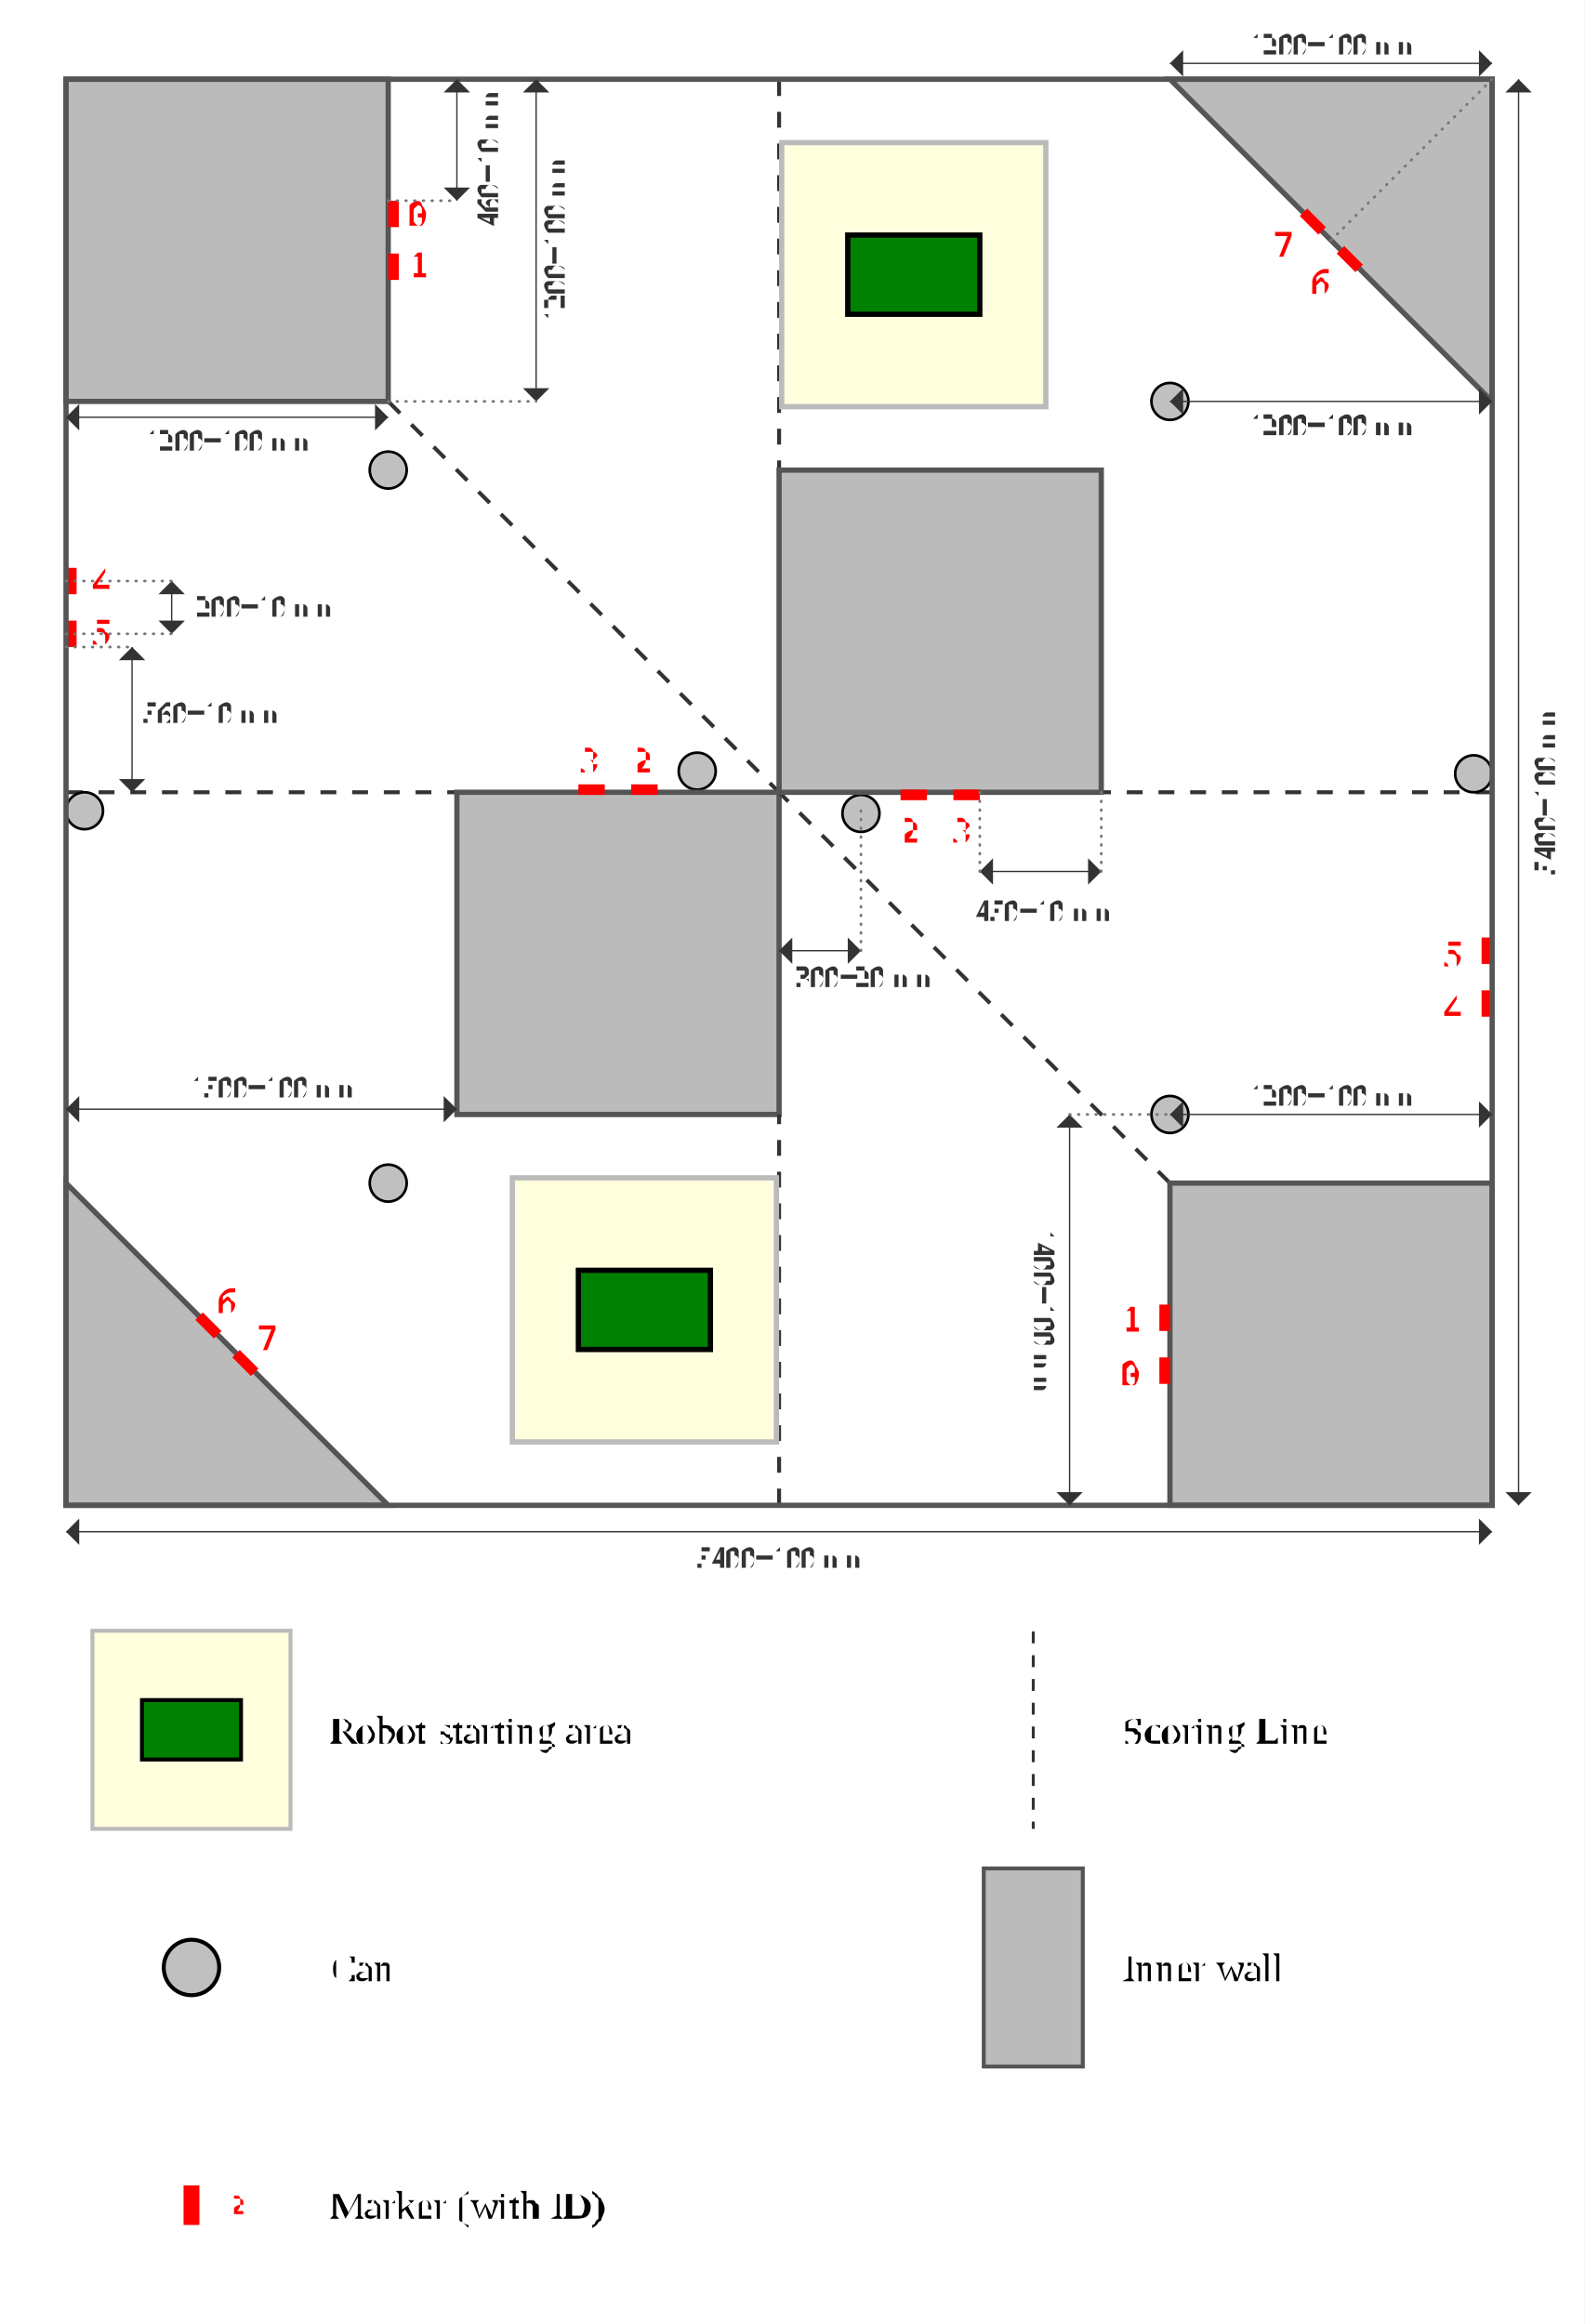
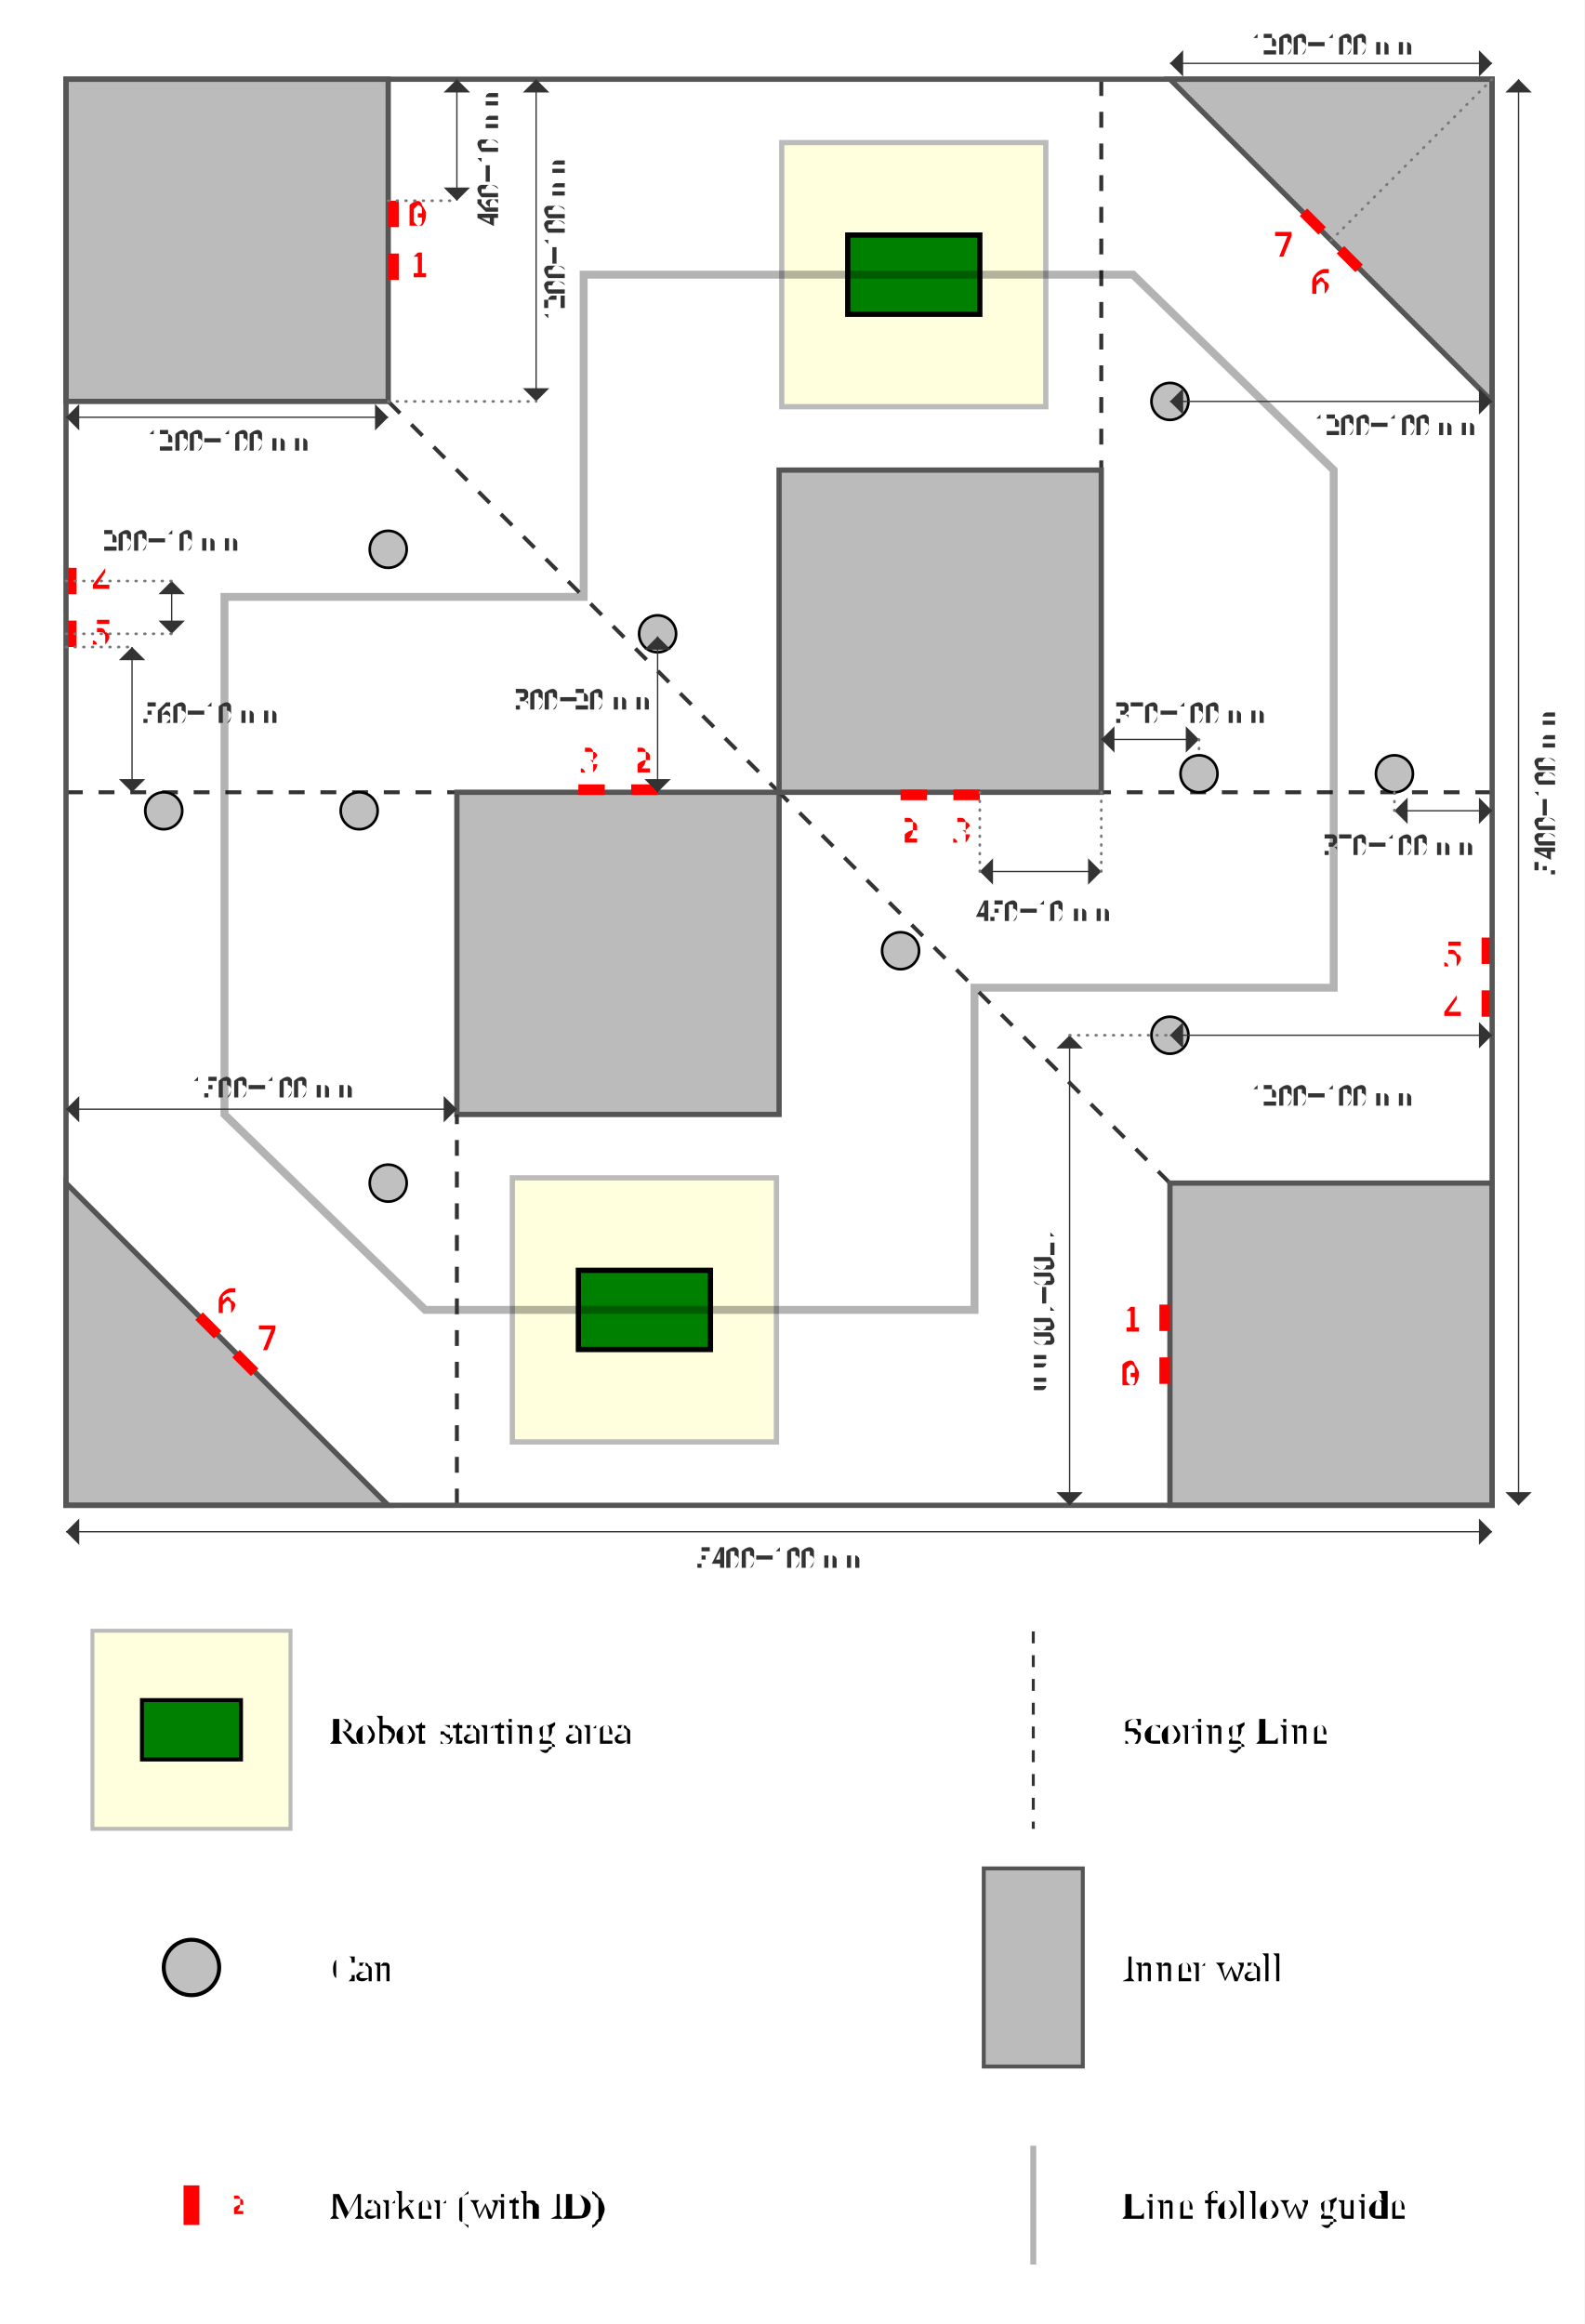
<svg xmlns="http://www.w3.org/2000/svg" xmlns:xlink="http://www.w3.org/1999/xlink" version="1.1" baseProfile="full" width="600" height="880">
  <style type="text/css">
-     
-       .arena-wall {
-           fill: none;
-           stroke: #555;
-           stroke-width: .02;
-       }
- 
-       .inner-wall {
-           fill: #bbb;
-           stroke: #555;
-           stroke-width: .02;
-       }
- 
-       .arena-wall {
-           fill: none;
-           stroke: #555;
-           stroke-width: .02;
-       }
- 
-       .can {
-           stroke: black;
-           stroke-width: 0.01;
-           fill: silver;
-       }
- 
-       #robot {
-           fill: green;
-           stroke: black;
-           stroke-width: 0.02;
-       }
- 
-       .scoring-line {
-           stroke: #333;
-           stroke-width: 0.015;
-           /*stroke-dasharray: 0.141, 0.141;*/
-           stroke-dasharray: 0.06 0.06;
-           stroke-dashoffset: -50%;
-           fill: none;
-       }
- 
-       .marker {
-           stroke: red;
-           stroke-width: 0.04;
-       }
- 
-       .start-zone {
-         stroke: #bbb;
-         stroke-width: 0.02;
-         fill: #ffd;
-       }
- 
-       .legend-label {
-         font-size: 0.2px;
-         text-anchor: start;
-         dominant-baseline: central;
-       }
- 
-       .marker-label {
-         font-size: 0.12px;
-         text-anchor: central;
-         dominant-baseline: central;
-         fill: red;
-         font-family: monospace;
-       }
- 
-       /*.dimension, .dimension-guide, .marker-label {
-          display: none;
-       }*/
-       line.dimension {
-         stroke: #333;
-         stroke-width: 0.005;
-         marker-start: url(#dimension-arrow-head-start);
-         marker-end: url(#dimension-arrow-head-end);
-       }
- 
-       text.dimension {
-         fill: #333;
-         font-size: 0.11px;
-         text-anchor: middle;
-         dominant-baseline: central;
-       }
-       .dimension-arrow-head {
-         fill: #333;
-       }
-       .dimension-guide {
-         stroke: #777;
-         stroke-width: 0.01;
-         stroke-dasharray: 0.003 0.03;
-         stroke-linecap: round;
-         fill: none;
-       }
- 
-     
-   </style>
+         
+           .arena-wall {
+               fill: none;
+               stroke: #555;
+               stroke-width: .02;
+           }
+ 
+           .inner-wall {
+               fill: #bbb;
+               stroke: #555;
+               stroke-width: .02;
+           }
+ 
+           .line-follow-guide {
+               fill: none;
+               stroke: black;
+               stroke-opacity: 0.3;
+               stroke-width: .03;
+           }
+ 
+           .arena-wall {
+               fill: none;
+               stroke: #555;
+               stroke-width: .02;
+           }
+ 
+           .can {
+               stroke: black;
+               stroke-width: 0.01;
+               fill: silver;
+           }
+ 
+           #robot {
+               fill: green;
+               stroke: black;
+               stroke-width: 0.02;
+           }
+ 
+           .scoring-line {
+               stroke: #333;
+               stroke-width: 0.015;
+               /*stroke-dasharray: 0.141, 0.141;*/
+               stroke-dasharray: 0.06 0.06;
+               stroke-dashoffset: -50%;
+               fill: none;
+           }
+ 
+           .marker {
+               stroke: red;
+               stroke-width: 0.04;
+           }
+ 
+           .start-zone {
+             stroke: #bbb;
+             stroke-width: 0.02;
+             fill: #ffd;
+           }
+ 
+           .legend-label {
+             font-size: 0.2px;
+             text-anchor: start;
+             dominant-baseline: central;
+           }
+ 
+           .marker-label {
+             font-size: 0.12px;
+             text-anchor: central;
+             dominant-baseline: central;
+             fill: red;
+             font-family: monospace;
+           }
+ 
+           /*.dimension, .dimension-guide, .marker-label {
+              display: none;
+           }*/
+           line.dimension {
+             stroke: #333;
+             stroke-width: 0.005;
+             marker-start: url(#dimension-arrow-head-start);
+             marker-end: url(#dimension-arrow-head-end);
+           }
+ 
+           text.dimension {
+             fill: #333;
+             font-size: 0.11px;
+             text-anchor: middle;
+             dominant-baseline: central;
+           }
+           .dimension-arrow-head {
+             fill: #333;
+           }
+           .dimension-guide {
+             stroke: #777;
+             stroke-width: 0.01;
+             stroke-dasharray: 0.003 0.03;
+             stroke-linecap: round;
+             fill: none;
+           }
+ 
+         
+     </style>
  <defs>
    <g transform="scale(0.05)" id="dimension-arrow-head">
      <path id="path218" class="dimension-arrow-head" d="M0,0 L1,1 L1,-1 L0,0" />
    </g>
    <marker markerUnits="userSpaceOnUse" refY="1" refX="0" markerHeight="2" markerWidth="1" orient="auto" id="dimension-arrow-head-start">
      <use transform="translate(0,1)" xlink:href="#dimension-arrow-head" />
    </marker>
    <marker markerUnits="userSpaceOnUse" refY="1" refX="1" markerHeight="2" markerWidth="1" orient="auto" id="dimension-arrow-head-end">
      <use transform="matrix(-1,0,0,1,1,1)" xlink:href="#dimension-arrow-head" />
    </marker>
    <circle cx="0" cy="0" r="0.07" id="can" />
    <line x1="-0.05" y1="0" x2="0.05" y2="0" id="marker" />
    <rect width="0.5" height="0.3" x="-0.25" y="-0.15" id="robot" />
    <g id="side-zone">
-       <line class="scoring-line" x1="2.7" y1="0" x2="2.7" y2="1.48" />
+       <line class="scoring-line" x1="3.92" y1="0" x2="3.92" y2="1.48" />
      <line class="scoring-line" x1="0" y1="2.7" x2="1.48" y2="2.7" />
      <line class="scoring-line" x1="1.22" y1="1.22" x2="2.7" y2="2.7" />
      <rect width="1" height="1" x="2.71" y="0.24" class="start-zone" />
      <g transform="translate(3.21 0.74)">
        <use xlink:href="#robot" />
      </g>
+       <polyline points="3.72,0.74 1.96,0.74 1.96,1.96 0.6,1.96 0.6,3.92 1.36,4.66 1.68,4.66" class="line-follow-guide" />
      <use xlink:href="#can" transform="translate(4.18 1.22)" class="can" />
-       <use xlink:href="#can" transform="translate(1.22 1.48)" class="can" />
-       <use xlink:href="#can" transform="translate(2.39 2.62)" class="can" />
-       <use xlink:href="#can" transform="translate(0.07 2.77)" class="can" />
+       <use xlink:href="#can" transform="translate(1.22 1.78)" class="can" />
+       <use xlink:href="#can" transform="translate(2.24 2.1)" class="can" />
+       <use xlink:href="#can" transform="translate(0.37 2.77)" class="can" />
+       <use xlink:href="#can" transform="translate(1.11 2.77)" class="can" />
      <rect width="1.22" height="1.22" x="1.48" y="2.7" class="inner-wall" />
      <rect width="1.22" height="1.22" x="0" y="0" class="inner-wall" />
      <polygon points="5.4,0 4.18,0 5.4,1.22" class="inner-wall" />
      <use xlink:href="#marker" transform="translate(1.24 0.51) rotate(90)" class="marker" />
      <use xlink:href="#marker" transform="translate(1.24 0.71) rotate(90)" class="marker" />
      <use xlink:href="#marker" transform="translate(2.19 2.69)" class="marker" />
      <use xlink:href="#marker" transform="translate(1.99 2.69)" class="marker" />
      <use xlink:href="#marker" transform="translate(0.02 2.1) rotate(90)" class="marker" />
      <use xlink:href="#marker" transform="translate(0.02 1.9) rotate(90)" class="marker" />
      <use xlink:href="#marker" transform="translate(4.861 0.681) rotate(45)" class="marker" />
      <use xlink:href="#marker" transform="translate(4.721 0.539) rotate(45)" class="marker" />
    </g>
  </defs>
  <rect width="100%" height="100%" fill="white" />
  <g id="arena" transform="translate(25 30) scale(100)">
    <use xlink:href="#side-zone" />
    <use xlink:href="#side-zone" transform="rotate(180 2.7 2.7)" />
    <rect width="5.4" height="5.4" x="0" y="0" class="arena-wall" />
    <text class="marker-label" y="0.51" x="1.3">0</text>
    <text class="marker-label" y="0.71" x="1.3">1</text>
    <text class="marker-label" y="4.9" x="4">0</text>
    <text class="marker-label" y="4.7" x="4">1</text>
    <text class="marker-label" y="2.58" x="2.15">2</text>
    <text class="marker-label" y="2.58" x="1.95">3</text>
    <text class="marker-label" y="2.85" x="3.16">2</text>
    <text class="marker-label" y="2.85" x="3.36">3</text>
    <text class="marker-label" y="1.9" x="0.1">4</text>
    <text class="marker-label" y="2.1" x="0.1">5</text>
    <text class="marker-label" y="3.52" x="5.22">4</text>
    <text class="marker-label" y="3.32" x="5.22">5</text>
    <text class="marker-label" y="4.63" x="0.58">6</text>
    <text class="marker-label" y="4.77" x="0.73">7</text>
    <text class="marker-label" y="0.77" x="4.72">6</text>
    <text class="marker-label" y="0.63" x="4.58">7</text>
    <line x1="0" y1="1.28" x2="1.22" y2="1.28" class="dimension" />
    <text class="dimension" y="1.37" x="0.61">1200±100mm</text>
    <line x1="1.78" y1="0" x2="1.78" y2="1.22" class="dimension" />
    <line x1="1.22" y1="1.22" x2="1.78" y2="1.22" class="dimension-guide" />
    <text class="dimension" transform="rotate(-90, 1.85 0.61)" y="0.61" x="1.85">1200±100mm</text>
    <line x1="1.48" y1="0" x2="1.48" y2="0.46" class="dimension" />
    <line x1="1.22" y1="0.46" x2="1.48" y2="0.46" class="dimension-guide" />
    <text class="dimension" transform="rotate(-90, 1.6 0.3)" y="0.3" x="1.6">460±10mm</text>
    <line x1="0" y1="3.9" x2="1.48" y2="3.9" class="dimension" />
    <text class="dimension" y="3.82" x="0.78">1500±100mm</text>
    <line x1="4.18" y1="-0.06" x2="5.4" y2="-0.06" class="dimension" />
    <text class="dimension" y="-0.13" x="4.79">1200±100mm</text>
-     <line x1="4.18" y1="3.92" x2="5.4" y2="3.92" class="dimension" />
+     <line x1="4.18" y1="3.62" x2="5.4" y2="3.62" class="dimension" />
    <text class="dimension" y="3.85" x="4.79">1200±100mm</text>
-     <line x1="3.8" y1="5.4" x2="3.8" y2="3.92" class="dimension" />
-     <line x1="3.8" y1="3.92" x2="4.18" y2="3.92" class="dimension-guide" />
-     <text class="dimension" transform="rotate(90, 3.7 4.66)" y="4.66" x="3.7">1400±100mm</text>
-     <line x1="2.7" y1="3.3" x2="3.01" y2="3.3" class="dimension" />
-     <line x1="3.01" y1="3.3" x2="3.01" y2="2.77" class="dimension-guide" />
-     <text class="dimension" y="3.4" x="3.02">300±20mm</text>
+     <line x1="3.8" y1="5.4" x2="3.8" y2="3.62" class="dimension" />
+     <line x1="3.8" y1="3.62" x2="4.18" y2="3.62" class="dimension-guide" />
+     <text class="dimension" transform="rotate(90, 3.7 4.66)" y="4.66" x="3.7">1700±100mm</text>
+     <line x1="2.24" y1="2.11" x2="2.24" y2="2.7" class="dimension" />
+     <text class="dimension" y="2.35" x="1.96">300±20mm</text>
    <line x1="3.46" y1="3" x2="3.92" y2="3" class="dimension" />
    <line x1="3.46" y1="3" x2="3.46" y2="2.7" class="dimension-guide" />
    <line x1="3.92" y1="3" x2="3.92" y2="2.7" class="dimension-guide" />
    <text class="dimension" y="3.15" x="3.7">450±10mm</text>
    <line x1="0.4" y1="1.9" x2="0.4" y2="2.1" class="dimension" />
    <line x1="0" y1="1.9" x2="0.4" y2="1.9" class="dimension-guide" />
    <line x1="0" y1="2.1" x2="0.4" y2="2.1" class="dimension-guide" />
-     <text class="dimension" y="2" x="0.75">200±10mm</text>
+     <text class="dimension" y="1.75" x="0.4">200±10mm</text>
    <line x1="0.25" y1="2.15" x2="0.25" y2="2.7" class="dimension" />
    <line x1="0" y1="2.15" x2="0.25" y2="2.15" class="dimension-guide" />
    <text class="dimension" y="2.4" x="0.55">560±10mm</text>
    <line x1="4.79" y1="0.61" x2="5.4" y2="0" class="dimension-guide" />
-     <text class="dimension" y="1.31" x="4.79">1200±100mm</text>
    <line x1="4.18" y1="1.22" x2="5.4" y2="1.22" class="dimension" />
-     <text class="dimension" y="1.31" x="4.79">1200±100mm</text>
+     <text class="dimension" y="1.31" x="5.03">1200±100mm</text>
+     <line x1="5.03" y1="2.77" x2="5.4" y2="2.77" class="dimension" />
+     <line x1="5.03" y1="2.77" x2="5.03" y2="2.7" class="dimension-guide" />
+     <text class="dimension" y="2.9" x="5.05">370±100mm</text>
+     <line x1="3.92" y1="2.5" x2="4.29" y2="2.5" class="dimension" />
+     <line x1="4.29" y1="2.5" x2="4.29" y2="2.56" class="dimension-guide" />
+     <text class="dimension" y="2.4" x="4.26">370±100mm</text>
    <line x1="0" y1="5.5" x2="5.4" y2="5.5" class="dimension" />
    <text class="dimension" y="5.6" x="2.7">5400±100mm</text>
    <line x1="5.5" y1="0" x2="5.5" y2="5.4" class="dimension" />
    <text class="dimension" transform="rotate(-90, 5.6 2.7)" y="2.7" x="5.6">5400±100mm</text>
  </g>
  <g id="legend" transform="translate(35 580) scale(75)">
    <rect width="1" height="1" x="0" y="0.5" class="start-zone" />
    <use x="0.5" y="1" xlink:href="#robot" />
    <text class="legend-label" y="1" x="1.2">Robot starting area</text>
    <use xlink:href="#can" transform="translate(0.5 2.2) scale(2)" class="can" />
    <text class="legend-label" y="2.2" x="1.2">Can</text>
    <use xlink:href="#marker" transform="translate(0.5 3.4) scale(2) rotate(90)" class="marker" />
    <text class="marker-label" y="3.4" x="0.7">2</text>
    <text class="legend-label" y="3.4" x="1.2">Marker (with ID)</text>
    <line class="scoring-line" x1="4.75" y1="0.5" x2="4.75" y2="1.5" />
    <text class="legend-label" y="1" x="5.2">Scoring Line</text>
    <rect width="0.5" height="1" x="4.5" y="1.7" class="inner-wall" />
    <text class="legend-label" y="2.2" x="5.2">Inner wall</text>
+     <line class="line-follow-guide" x1="4.75" y1="3.1" x2="4.75" y2="3.7" />
+     <text class="legend-label" y="3.4" x="5.2">Line follow guide</text>
  </g>
</svg>
